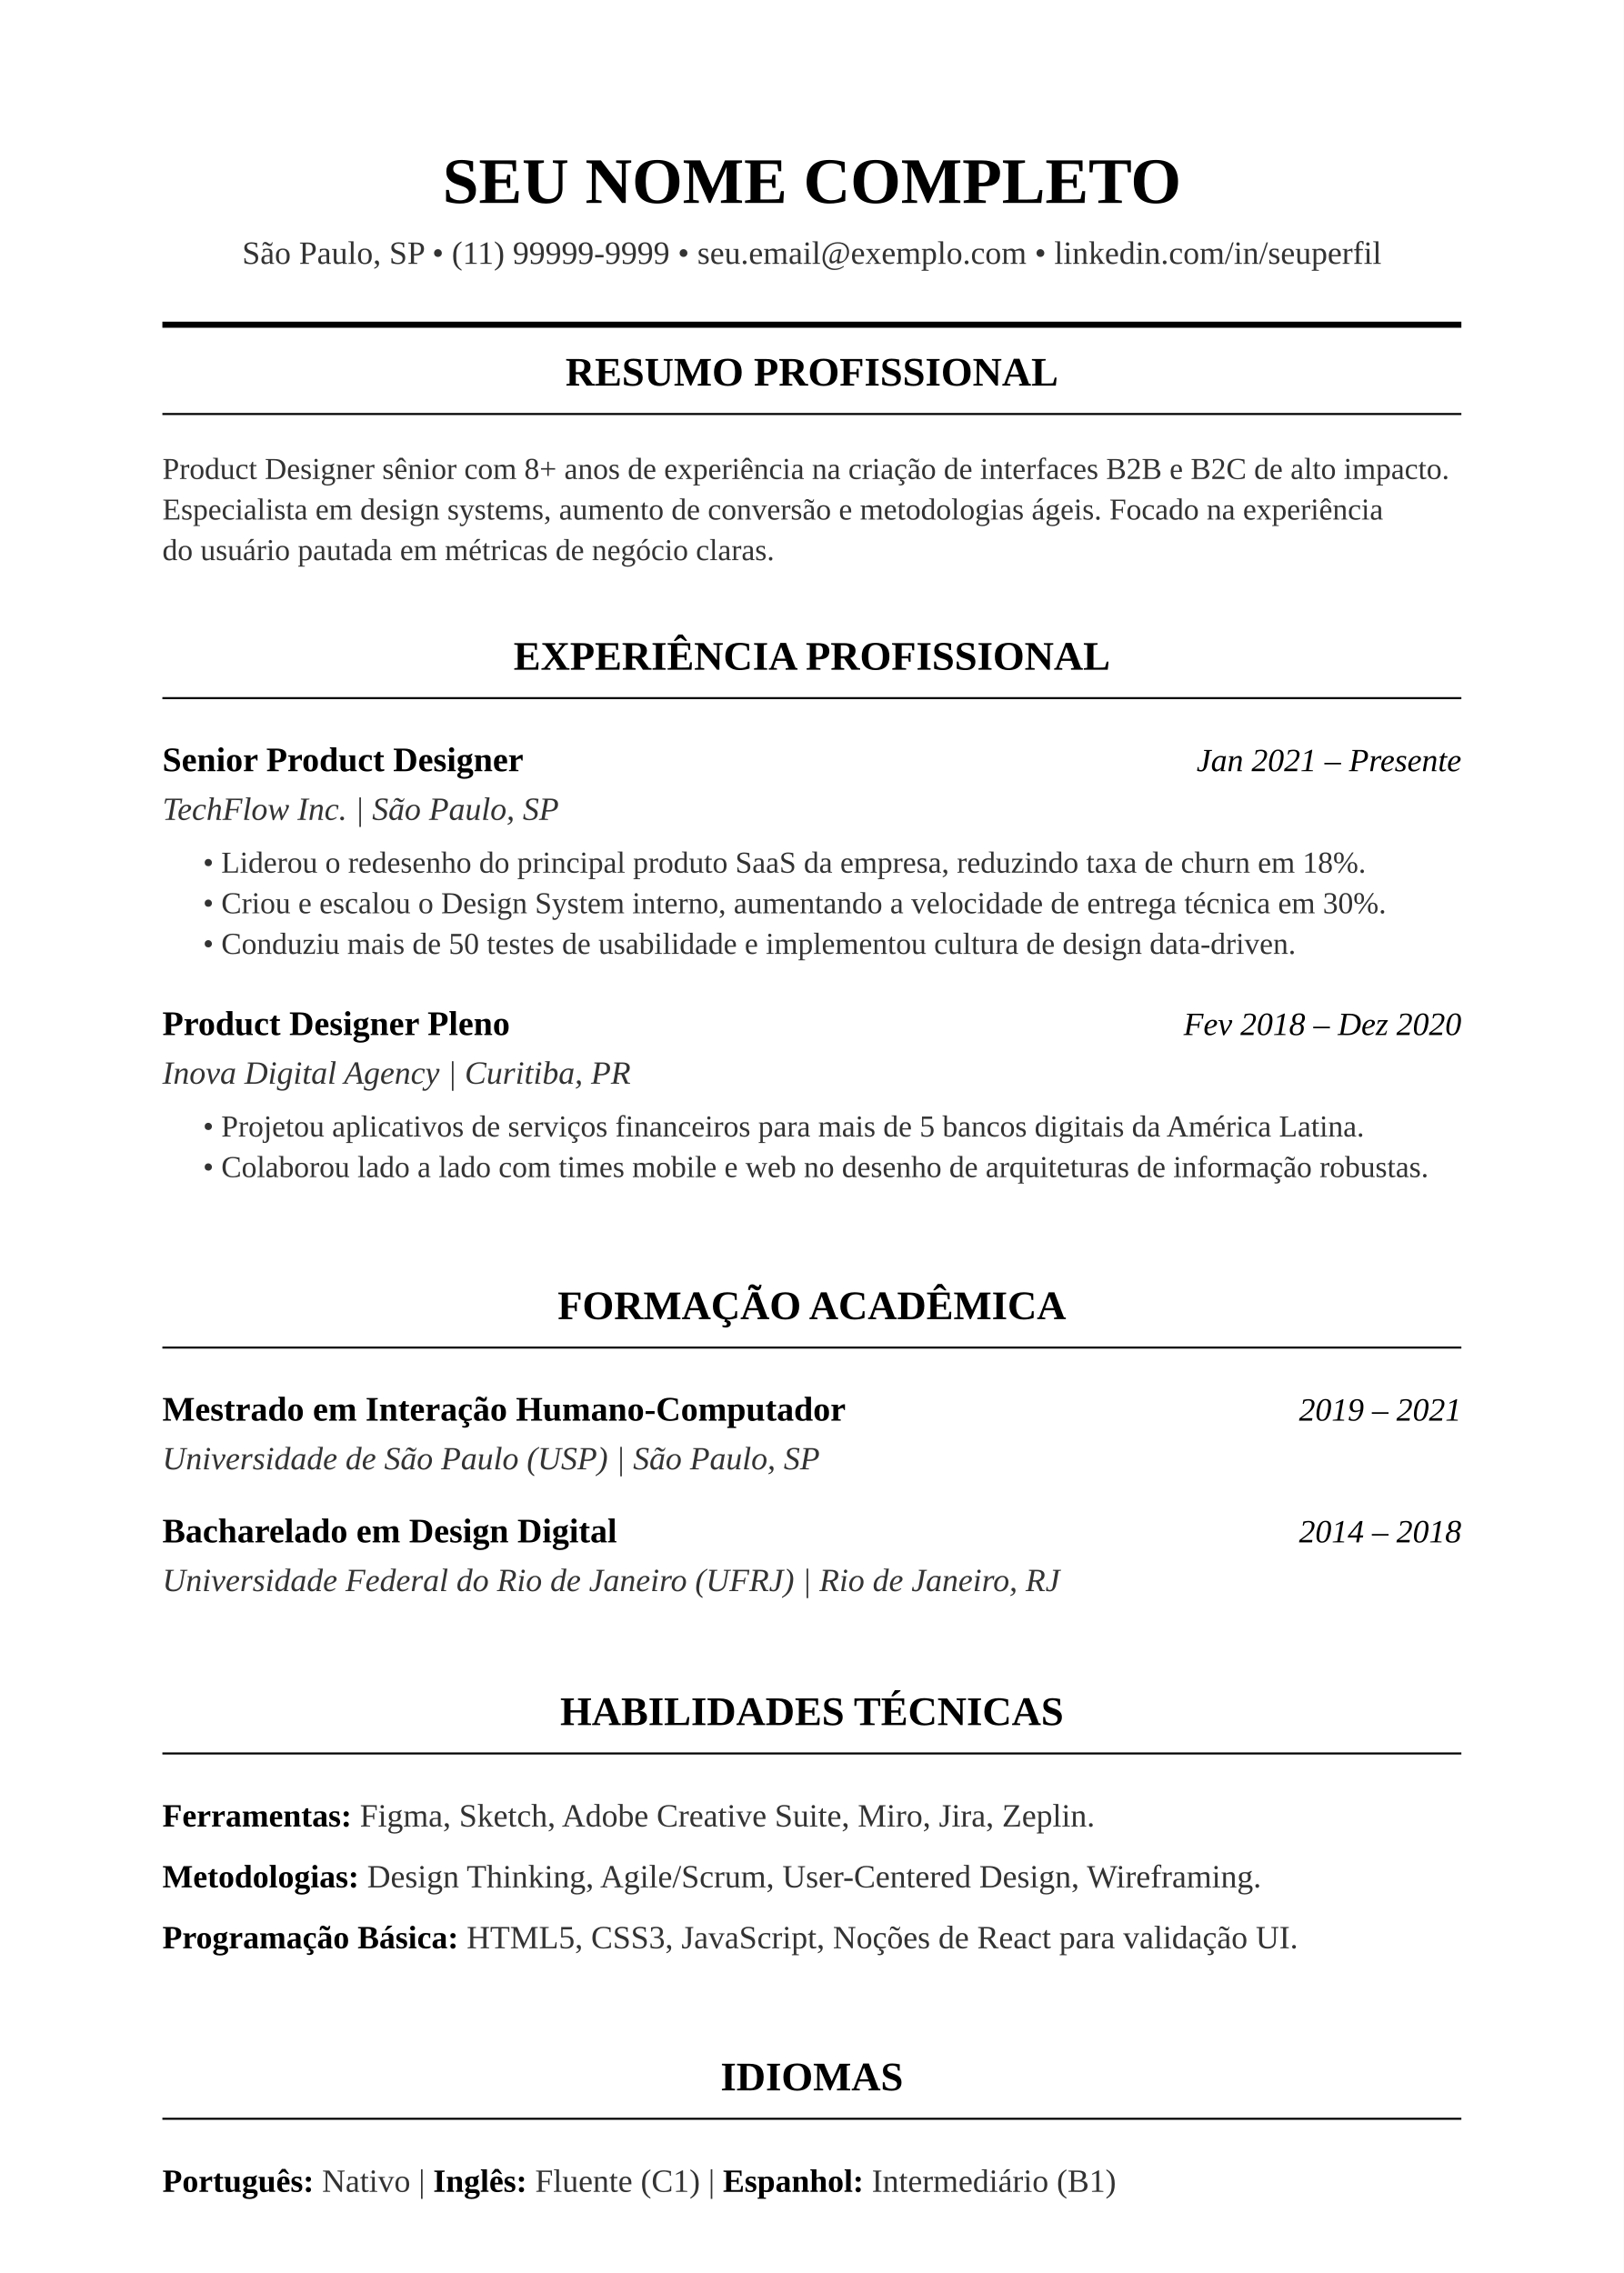
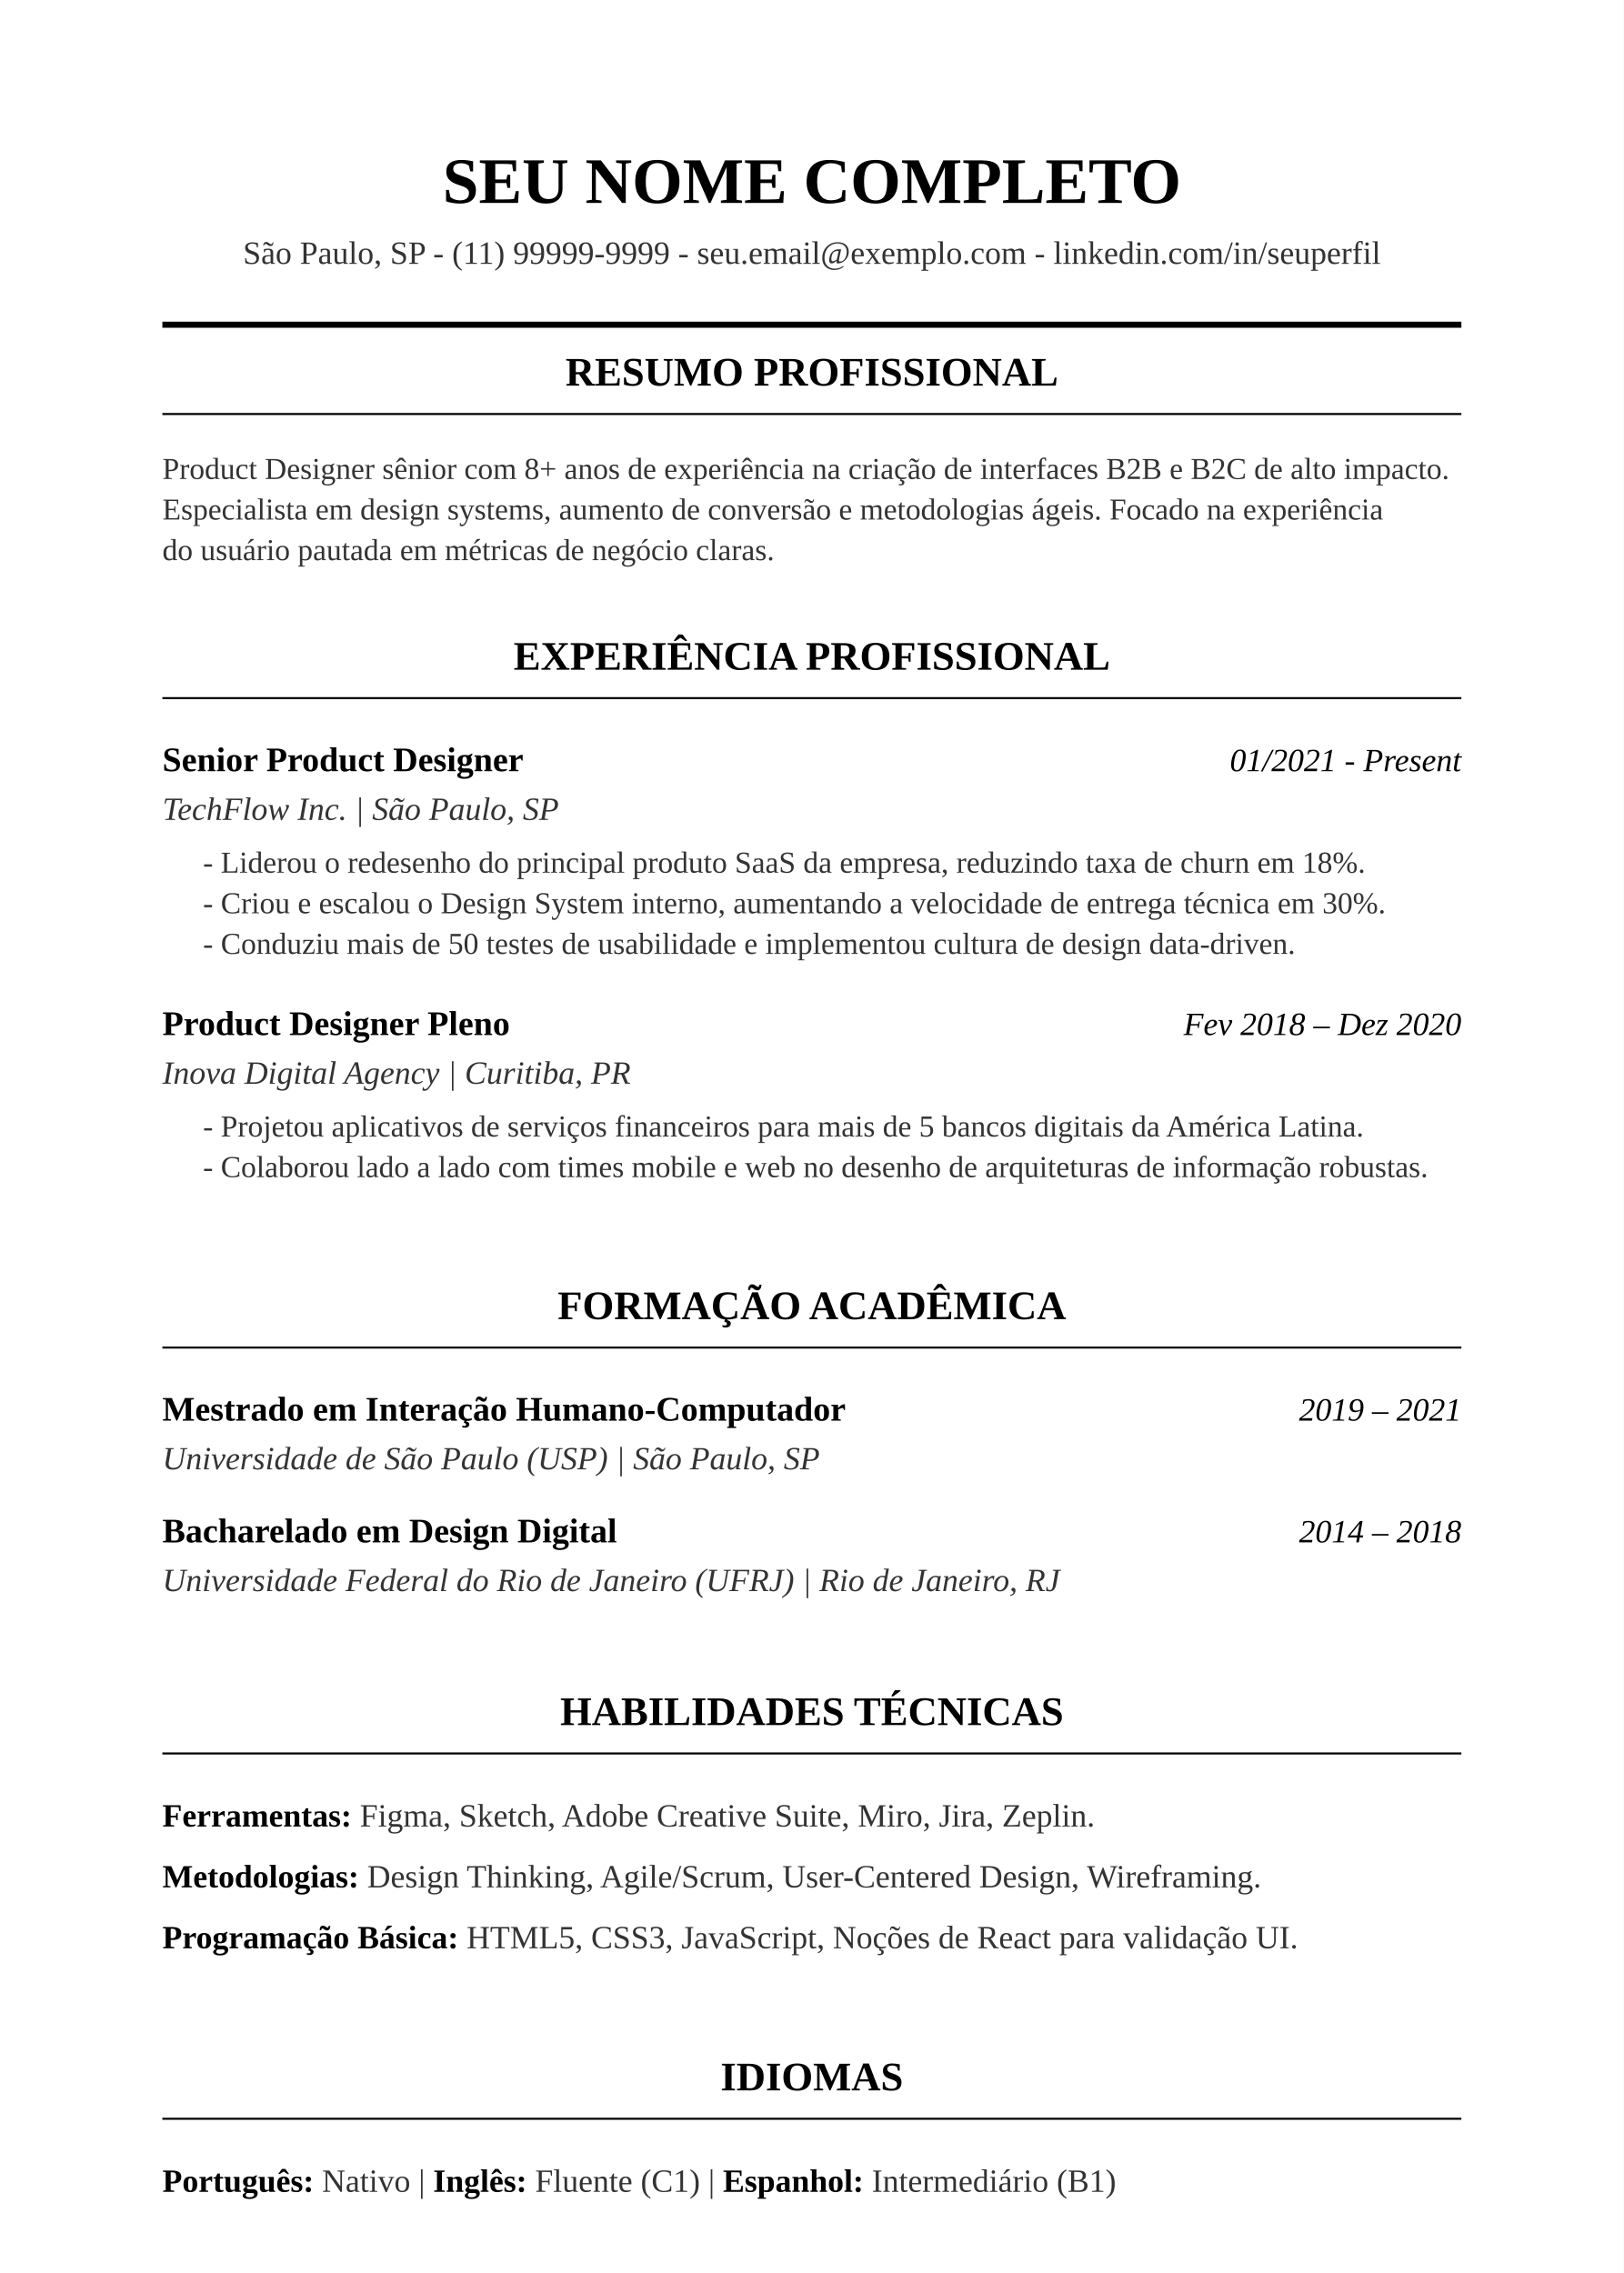
<svg xmlns="http://www.w3.org/2000/svg" width="400" height="560" viewBox="0 0 400 560" fill="none">
  <rect width="400" height="560" fill="white" />
  <text x="200" y="50" font-family="'Times New Roman', Times, serif" font-size="16" font-weight="bold" text-anchor="middle" fill="black">SEU NOME COMPLETO</text>
-   <text x="200" y="65" font-family="'Times New Roman', Times, serif" font-size="8" text-anchor="middle" fill="#333333">São Paulo, SP • (11) 99999-9999 • seu.email@exemplo.com • linkedin.com/in/seuperfil</text>
+   <text x="200" y="65" font-family="'Times New Roman', Times, serif" font-size="8" text-anchor="middle" fill="#333333">São Paulo, SP - (11) 99999-9999 - seu.email@exemplo.com - linkedin.com/in/seuperfil</text>
  <line x1="40" y1="80" x2="360" y2="80" stroke="black" stroke-width="1.5" />
  <text x="200" y="95" font-family="'Times New Roman', Times, serif" font-size="10" font-weight="bold" text-anchor="middle" fill="black">RESUMO PROFISSIONAL</text>
  <line x1="40" y1="102" x2="360" y2="102" stroke="black" stroke-width="0.5" />
  <text x="40" y="118" font-family="'Times New Roman', Times, serif" font-size="7.5" fill="#333333">Product Designer sênior com 8+ anos de experiência na criação de interfaces B2B e B2C de alto impacto.</text>
  <text x="40" y="128" font-family="'Times New Roman', Times, serif" font-size="7.5" fill="#333333">Especialista em design systems, aumento de conversão e metodologias ágeis. Focado na experiência</text>
  <text x="40" y="138" font-family="'Times New Roman', Times, serif" font-size="7.5" fill="#333333">do usuário pautada em métricas de negócio claras.</text>
  <text x="200" y="165" font-family="'Times New Roman', Times, serif" font-size="10" font-weight="bold" text-anchor="middle" fill="black">EXPERIÊNCIA PROFISSIONAL</text>
  <line x1="40" y1="172" x2="360" y2="172" stroke="black" stroke-width="0.5" />
  <text x="40" y="190" font-family="'Times New Roman', Times, serif" font-size="8.5" font-weight="bold" fill="black">Senior Product Designer</text>
-   <text x="360" y="190" font-family="'Times New Roman', Times, serif" font-size="8" font-style="italic" text-anchor="end" fill="black">Jan 2021 – Presente</text>
+   <text x="360" y="190" font-family="'Times New Roman', Times, serif" font-size="8" font-style="italic" text-anchor="end" fill="black">01/2021 - Present</text>
  <text x="40" y="202" font-family="'Times New Roman', Times, serif" font-size="8" font-style="italic" fill="#333333">TechFlow Inc. | São Paulo, SP</text>
-   <text x="50" y="215" font-family="'Times New Roman', Times, serif" font-size="7.5" fill="#333333">• Liderou o redesenho do principal produto SaaS da empresa, reduzindo taxa de churn em 18%.</text>
-   <text x="50" y="225" font-family="'Times New Roman', Times, serif" font-size="7.5" fill="#333333">• Criou e escalou o Design System interno, aumentando a velocidade de entrega técnica em 30%.</text>
-   <text x="50" y="235" font-family="'Times New Roman', Times, serif" font-size="7.5" fill="#333333">• Conduziu mais de 50 testes de usabilidade e implementou cultura de design data-driven.</text>
+   <text x="50" y="215" font-family="'Times New Roman', Times, serif" font-size="7.5" fill="#333333">- Liderou o redesenho do principal produto SaaS da empresa, reduzindo taxa de churn em 18%.</text>
+   <text x="50" y="225" font-family="'Times New Roman', Times, serif" font-size="7.5" fill="#333333">- Criou e escalou o Design System interno, aumentando a velocidade de entrega técnica em 30%.</text>
+   <text x="50" y="235" font-family="'Times New Roman', Times, serif" font-size="7.5" fill="#333333">- Conduziu mais de 50 testes de usabilidade e implementou cultura de design data-driven.</text>
  <text x="40" y="255" font-family="'Times New Roman', Times, serif" font-size="8.5" font-weight="bold" fill="black">Product Designer Pleno</text>
  <text x="360" y="255" font-family="'Times New Roman', Times, serif" font-size="8" font-style="italic" text-anchor="end" fill="black">Fev 2018 – Dez 2020</text>
  <text x="40" y="267" font-family="'Times New Roman', Times, serif" font-size="8" font-style="italic" fill="#333333">Inova Digital Agency | Curitiba, PR</text>
-   <text x="50" y="280" font-family="'Times New Roman', Times, serif" font-size="7.5" fill="#333333">• Projetou aplicativos de serviços financeiros para mais de 5 bancos digitais da América Latina.</text>
-   <text x="50" y="290" font-family="'Times New Roman', Times, serif" font-size="7.5" fill="#333333">• Colaborou lado a lado com times mobile e web no desenho de arquiteturas de informação robustas.</text>
+   <text x="50" y="280" font-family="'Times New Roman', Times, serif" font-size="7.5" fill="#333333">- Projetou aplicativos de serviços financeiros para mais de 5 bancos digitais da América Latina.</text>
+   <text x="50" y="290" font-family="'Times New Roman', Times, serif" font-size="7.5" fill="#333333">- Colaborou lado a lado com times mobile e web no desenho de arquiteturas de informação robustas.</text>
  <text x="200" y="325" font-family="'Times New Roman', Times, serif" font-size="10" font-weight="bold" text-anchor="middle" fill="black">FORMAÇÃO ACADÊMICA</text>
  <line x1="40" y1="332" x2="360" y2="332" stroke="black" stroke-width="0.5" />
  <text x="40" y="350" font-family="'Times New Roman', Times, serif" font-size="8.5" font-weight="bold" fill="black">Mestrado em Interação Humano-Computador</text>
  <text x="360" y="350" font-family="'Times New Roman', Times, serif" font-size="8" font-style="italic" text-anchor="end" fill="black">2019 – 2021</text>
  <text x="40" y="362" font-family="'Times New Roman', Times, serif" font-size="8" font-style="italic" fill="#333333">Universidade de São Paulo (USP) | São Paulo, SP</text>
  <text x="40" y="380" font-family="'Times New Roman', Times, serif" font-size="8.5" font-weight="bold" fill="black">Bacharelado em Design Digital</text>
  <text x="360" y="380" font-family="'Times New Roman', Times, serif" font-size="8" font-style="italic" text-anchor="end" fill="black">2014 – 2018</text>
  <text x="40" y="392" font-family="'Times New Roman', Times, serif" font-size="8" font-style="italic" fill="#333333">Universidade Federal do Rio de Janeiro (UFRJ) | Rio de Janeiro, RJ</text>
  <text x="200" y="425" font-family="'Times New Roman', Times, serif" font-size="10" font-weight="bold" text-anchor="middle" fill="black">HABILIDADES TÉCNICAS</text>
  <line x1="40" y1="432" x2="360" y2="432" stroke="black" stroke-width="0.5" />
  <text x="40" y="450" font-family="'Times New Roman', Times, serif" font-size="8" fill="#333333">
    <tspan font-weight="bold" fill="black">Ferramentas:</tspan> Figma, Sketch, Adobe Creative Suite, Miro, Jira, Zeplin.</text>
  <text x="40" y="465" font-family="'Times New Roman', Times, serif" font-size="8" fill="#333333">
    <tspan font-weight="bold" fill="black">Metodologias:</tspan> Design Thinking, Agile/Scrum, User-Centered Design, Wireframing.</text>
  <text x="40" y="480" font-family="'Times New Roman', Times, serif" font-size="8" fill="#333333">
    <tspan font-weight="bold" fill="black">Programação Básica:</tspan> HTML5, CSS3, JavaScript, Noções de React para validação UI.</text>
  <text x="200" y="515" font-family="'Times New Roman', Times, serif" font-size="10" font-weight="bold" text-anchor="middle" fill="black">IDIOMAS</text>
  <line x1="40" y1="522" x2="360" y2="522" stroke="black" stroke-width="0.5" />
  <text x="40" y="540" font-family="'Times New Roman', Times, serif" font-size="8" fill="#333333">
    <tspan font-weight="bold" fill="black">Português:</tspan> Nativo | <tspan font-weight="bold" fill="black">Inglês:</tspan> Fluente (C1) | <tspan font-weight="bold" fill="black">Espanhol:</tspan> Intermediário (B1)</text>
</svg>
